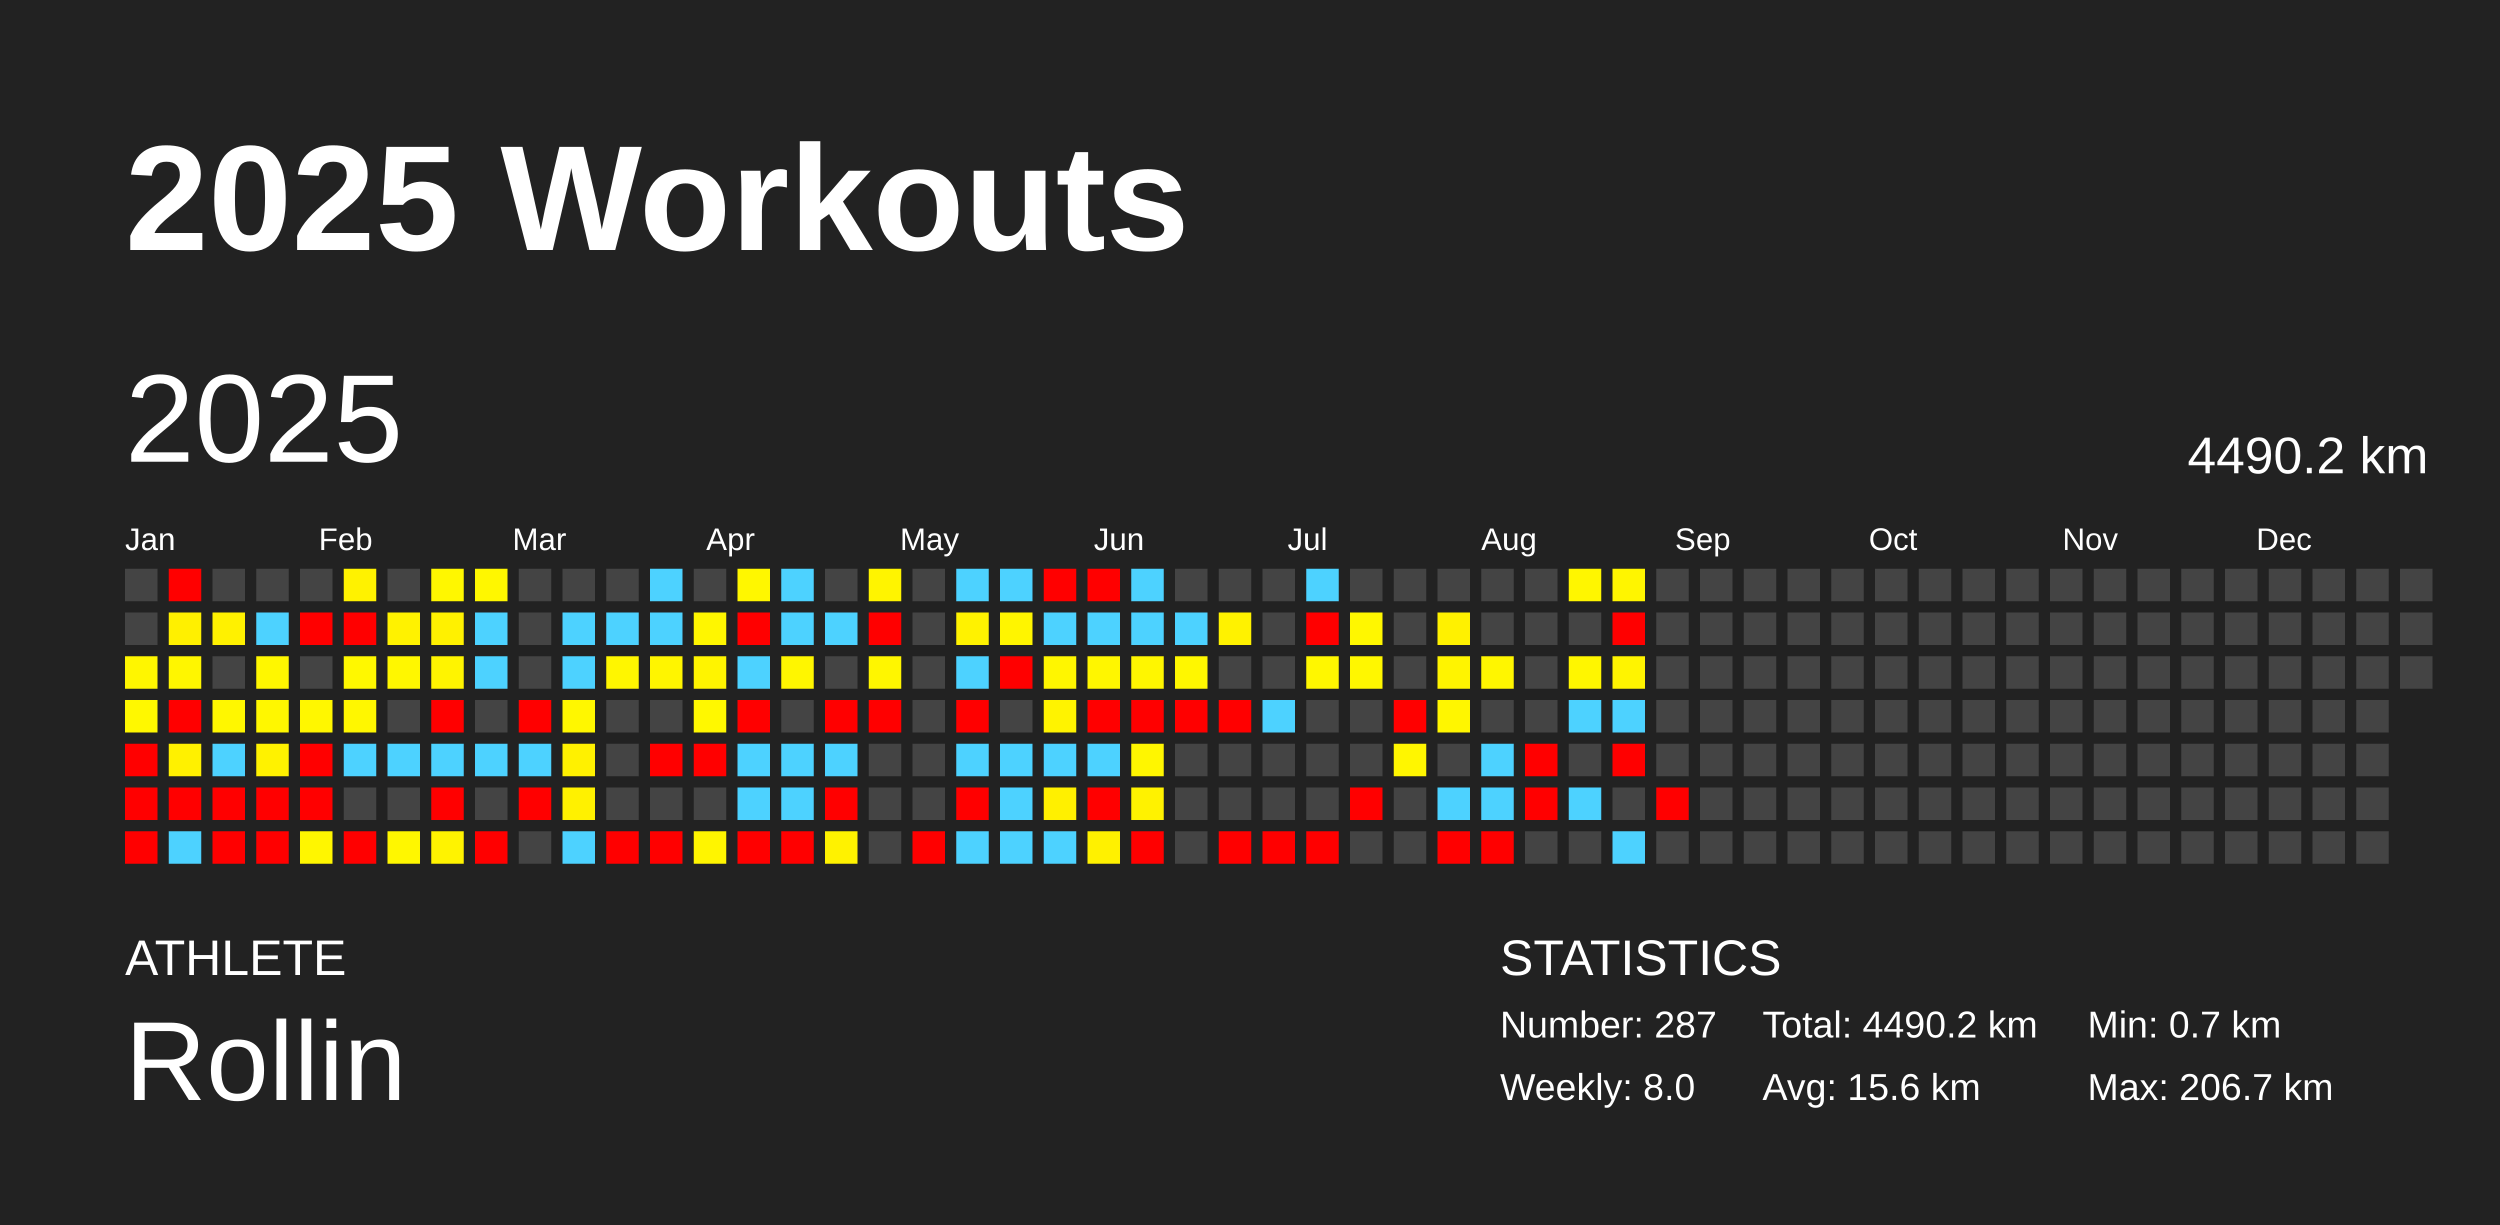
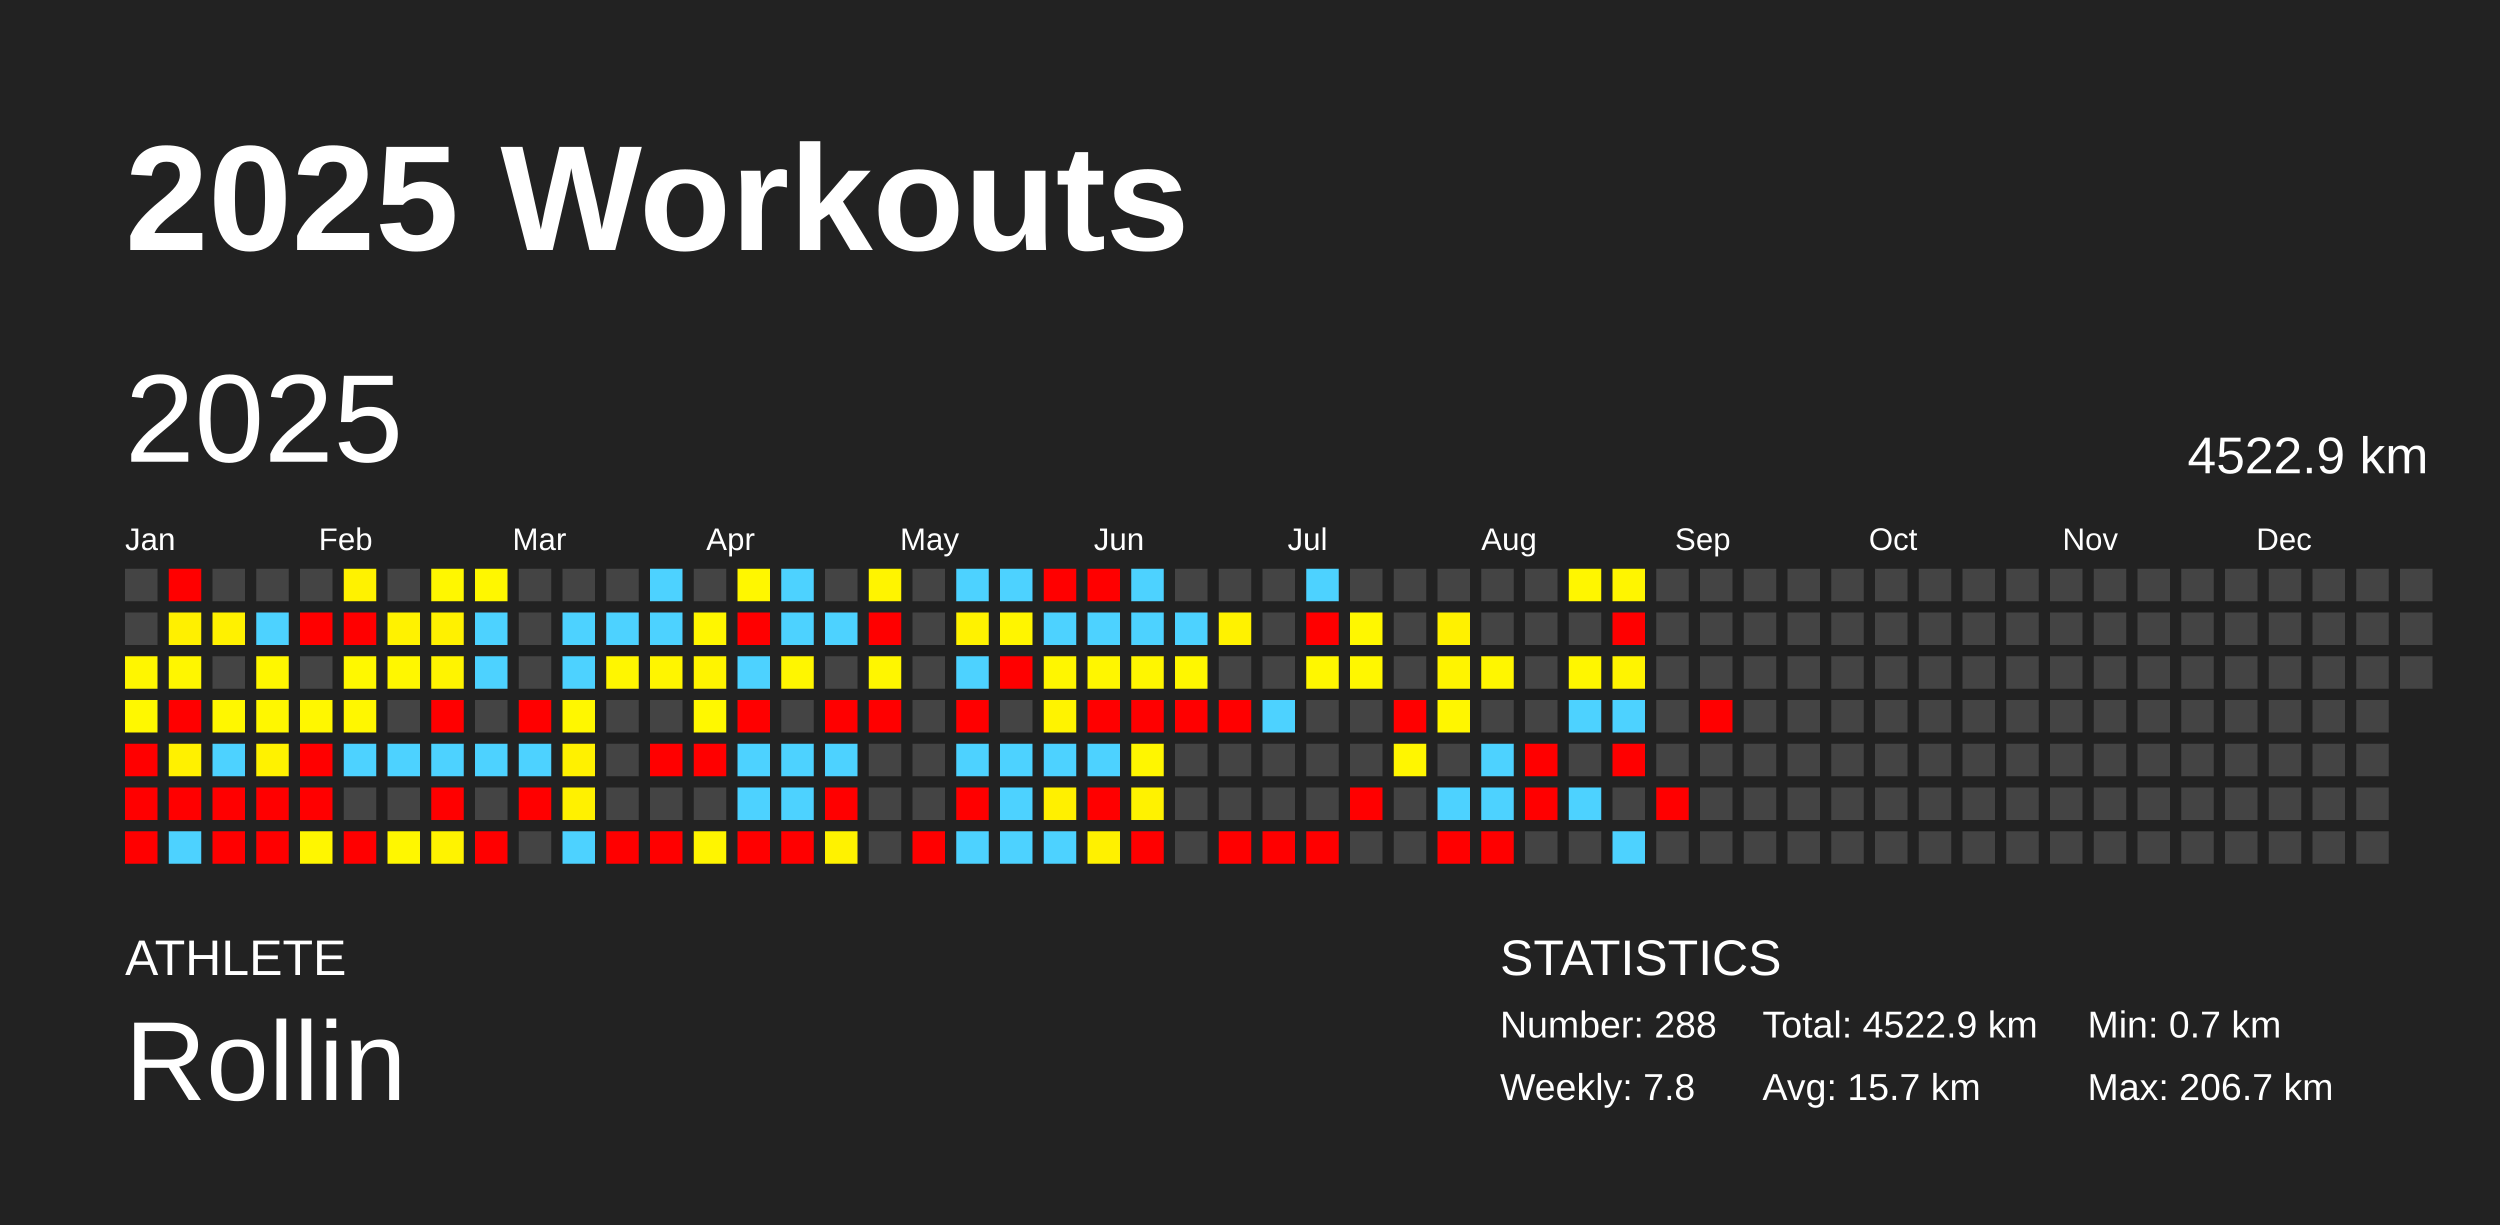
<svg xmlns="http://www.w3.org/2000/svg" baseProfile="full" height="98mm" version="1.1" viewBox="0,0,200,98" width="200mm">
  <defs />
  <rect fill="#222222" height="98" width="200" x="0" y="0" />
  <text fill="#FFFFFF" style="font-size:12px; font-family:Arial; font-weight:bold;" x="10" y="20">2025 Workouts</text>
  <text fill="#FFFFFF" style="font-size:4px; font-family:Arial" x="10" y="78">ATHLETE</text>
  <text fill="#FFFFFF" style="font-size:9px; font-family:Arial" x="10" y="88">Rollin</text>
  <text fill="#FFFFFF" style="font-size:4px; font-family:Arial" x="120" y="78">STATISTICS</text>
-   <text fill="#FFFFFF" style="font-size:3px; font-family:Arial" x="120" y="83">Number: 287</text>
-   <text fill="#FFFFFF" style="font-size:3px; font-family:Arial" x="120" y="88">Weekly: 8.0</text>
-   <text fill="#FFFFFF" style="font-size:3px; font-family:Arial" x="141" y="83">Total: 4490.2 km</text>
-   <text fill="#FFFFFF" style="font-size:3px; font-family:Arial" x="141" y="88">Avg: 15.6 km</text>
+   <text fill="#FFFFFF" style="font-size:3px; font-family:Arial" x="120" y="83">Number: 288</text>
+   <text fill="#FFFFFF" style="font-size:3px; font-family:Arial" x="120" y="88">Weekly: 7.8</text>
+   <text fill="#FFFFFF" style="font-size:3px; font-family:Arial" x="141" y="83">Total: 4522.9 km</text>
+   <text fill="#FFFFFF" style="font-size:3px; font-family:Arial" x="141" y="88">Avg: 15.7 km</text>
  <text fill="#FFFFFF" style="font-size:3px; font-family:Arial" x="167" y="83">Min: 0.7 km</text>
  <text fill="#FFFFFF" style="font-size:3px; font-family:Arial" x="167" y="88">Max: 206.7 km</text>
  <text dominant-baseline="hanging" fill="#FFFFFF" style="font-size:10.0px; font-family:Arial;" x="10" y="30">2025</text>
-   <text dominant-baseline="hanging" fill="#FFFFFF" style="font-size:4.125px; font-family:Arial;" x="175" y="35">4490.2 km</text>
+   <text dominant-baseline="hanging" fill="#FFFFFF" style="font-size:4.125px; font-family:Arial;" x="175" y="35">4522.9 km</text>
  <text fill="#FFFFFF" style="font-size:2.5px; font-family:Arial" x="10.0" y="44">Jan</text>
  <text fill="#FFFFFF" style="font-size:2.5px; font-family:Arial" x="25.5" y="44">Feb</text>
  <text fill="#FFFFFF" style="font-size:2.5px; font-family:Arial" x="41.0" y="44">Mar</text>
  <text fill="#FFFFFF" style="font-size:2.5px; font-family:Arial" x="56.5" y="44">Apr</text>
  <text fill="#FFFFFF" style="font-size:2.5px; font-family:Arial" x="72.0" y="44">May</text>
  <text fill="#FFFFFF" style="font-size:2.5px; font-family:Arial" x="87.5" y="44">Jun</text>
  <text fill="#FFFFFF" style="font-size:2.5px; font-family:Arial" x="103.0" y="44">Jul</text>
  <text fill="#FFFFFF" style="font-size:2.5px; font-family:Arial" x="118.5" y="44">Aug</text>
  <text fill="#FFFFFF" style="font-size:2.5px; font-family:Arial" x="134.0" y="44">Sep</text>
  <text fill="#FFFFFF" style="font-size:2.5px; font-family:Arial" x="149.5" y="44">Oct</text>
  <text fill="#FFFFFF" style="font-size:2.5px; font-family:Arial" x="165.0" y="44">Nov</text>
  <text fill="#FFFFFF" style="font-size:2.5px; font-family:Arial" x="180.5" y="44">Dec</text>
  <rect fill="#444444" height="2.6" width="2.6" x="10.0" y="45.5" />
  <rect fill="#444444" height="2.6" width="2.6" x="10.0" y="49.0" />
  <rect fill="#fff600" height="2.6" width="2.6" x="10.0" y="52.5" />
  <rect fill="#fff800" height="2.6" width="2.6" x="10.0" y="56.0" />
  <rect fill="red" height="2.6" width="2.6" x="10.0" y="59.5" />
  <rect fill="red" height="2.6" width="2.6" x="10.0" y="63.0" />
  <rect fill="red" height="2.6" width="2.6" x="10.0" y="66.5" />
  <rect fill="red" height="2.6" width="2.6" x="13.5" y="45.5" />
  <rect fill="#fff000" height="2.6" width="2.6" x="13.5" y="49.0" />
  <rect fill="#fff600" height="2.6" width="2.6" x="13.5" y="52.5" />
  <rect fill="red" height="2.6" width="2.6" x="13.5" y="56.0" />
  <rect fill="#fff100" height="2.6" width="2.6" x="13.5" y="59.5" />
  <rect fill="red" height="2.6" width="2.6" x="13.5" y="63.0" />
  <rect fill="#4dd2ff" height="2.6" width="2.6" x="13.5" y="66.5" />
  <rect fill="#444444" height="2.6" width="2.6" x="17.0" y="45.5" />
  <rect fill="#fff100" height="2.6" width="2.6" x="17.0" y="49.0" />
  <rect fill="#444444" height="2.6" width="2.6" x="17.0" y="52.5" />
  <rect fill="#fff700" height="2.6" width="2.6" x="17.0" y="56.0" />
  <rect fill="#4dd2ff" height="2.6" width="2.6" x="17.0" y="59.5" />
  <rect fill="red" height="2.6" width="2.6" x="17.0" y="63.0" />
  <rect fill="red" height="2.6" width="2.6" x="17.0" y="66.5" />
  <rect fill="#444444" height="2.6" width="2.6" x="20.5" y="45.5" />
  <rect fill="#4dd2ff" height="2.6" width="2.6" x="20.5" y="49.0" />
  <rect fill="#fff700" height="2.6" width="2.6" x="20.5" y="52.5" />
  <rect fill="#fff700" height="2.6" width="2.6" x="20.5" y="56.0" />
  <rect fill="#fff200" height="2.6" width="2.6" x="20.5" y="59.5" />
  <rect fill="red" height="2.6" width="2.6" x="20.5" y="63.0" />
  <rect fill="red" height="2.6" width="2.6" x="20.5" y="66.5" />
  <rect fill="#444444" height="2.6" width="2.6" x="24.0" y="45.5" />
  <rect fill="red" height="2.6" width="2.6" x="24.0" y="49.0" />
  <rect fill="#444444" height="2.6" width="2.6" x="24.0" y="52.5" />
  <rect fill="#fff700" height="2.6" width="2.6" x="24.0" y="56.0" />
  <rect fill="red" height="2.6" width="2.6" x="24.0" y="59.5" />
  <rect fill="red" height="2.6" width="2.6" x="24.0" y="63.0" />
  <rect fill="#fff600" height="2.6" width="2.6" x="24.0" y="66.5" />
  <rect fill="#fff200" height="2.6" width="2.6" x="27.5" y="45.5" />
  <rect fill="red" height="2.6" width="2.6" x="27.5" y="49.0" />
  <rect fill="#fff800" height="2.6" width="2.6" x="27.5" y="52.5" />
  <rect fill="#fff700" height="2.6" width="2.6" x="27.5" y="56.0" />
  <rect fill="#4dd2ff" height="2.6" width="2.6" x="27.5" y="59.5" />
  <rect fill="#444444" height="2.6" width="2.6" x="27.5" y="63.0" />
  <rect fill="red" height="2.6" width="2.6" x="27.5" y="66.5" />
  <rect fill="#444444" height="2.6" width="2.6" x="31.0" y="45.5" />
  <rect fill="#fff200" height="2.6" width="2.6" x="31.0" y="49.0" />
  <rect fill="#fff700" height="2.6" width="2.6" x="31.0" y="52.5" />
  <rect fill="#444444" height="2.6" width="2.6" x="31.0" y="56.0" />
  <rect fill="#4dd2ff" height="2.6" width="2.6" x="31.0" y="59.5" />
  <rect fill="#444444" height="2.6" width="2.6" x="31.0" y="63.0" />
  <rect fill="#fff700" height="2.6" width="2.6" x="31.0" y="66.5" />
  <rect fill="#fff700" height="2.6" width="2.6" x="34.5" y="45.5" />
  <rect fill="#fff100" height="2.6" width="2.6" x="34.5" y="49.0" />
  <rect fill="#fff400" height="2.6" width="2.6" x="34.5" y="52.5" />
  <rect fill="red" height="2.6" width="2.6" x="34.5" y="56.0" />
  <rect fill="#4dd2ff" height="2.6" width="2.6" x="34.5" y="59.5" />
  <rect fill="red" height="2.6" width="2.6" x="34.5" y="63.0" />
  <rect fill="#fff300" height="2.6" width="2.6" x="34.5" y="66.5" />
  <rect fill="#fff700" height="2.6" width="2.6" x="38.0" y="45.5" />
  <rect fill="#4dd2ff" height="2.6" width="2.6" x="38.0" y="49.0" />
  <rect fill="#4dd2ff" height="2.6" width="2.6" x="38.0" y="52.5" />
  <rect fill="#444444" height="2.6" width="2.6" x="38.0" y="56.0" />
  <rect fill="#4dd2ff" height="2.6" width="2.6" x="38.0" y="59.5" />
  <rect fill="#444444" height="2.6" width="2.6" x="38.0" y="63.0" />
  <rect fill="red" height="2.6" width="2.6" x="38.0" y="66.5" />
  <rect fill="#444444" height="2.6" width="2.6" x="41.5" y="45.5" />
  <rect fill="#444444" height="2.6" width="2.6" x="41.5" y="49.0" />
  <rect fill="#444444" height="2.6" width="2.6" x="41.5" y="52.5" />
  <rect fill="red" height="2.6" width="2.6" x="41.5" y="56.0" />
  <rect fill="#4dd2ff" height="2.6" width="2.6" x="41.5" y="59.5" />
  <rect fill="red" height="2.6" width="2.6" x="41.5" y="63.0" />
  <rect fill="#444444" height="2.6" width="2.6" x="41.5" y="66.5" />
  <rect fill="#444444" height="2.6" width="2.6" x="45.0" y="45.5" />
  <rect fill="#4dd2ff" height="2.6" width="2.6" x="45.0" y="49.0" />
  <rect fill="#4dd2ff" height="2.6" width="2.6" x="45.0" y="52.5" />
  <rect fill="#fff700" height="2.6" width="2.6" x="45.0" y="56.0" />
  <rect fill="#fff100" height="2.6" width="2.6" x="45.0" y="59.5" />
  <rect fill="#fff100" height="2.6" width="2.6" x="45.0" y="63.0" />
  <rect fill="#4dd2ff" height="2.6" width="2.6" x="45.0" y="66.5" />
  <rect fill="#444444" height="2.6" width="2.6" x="48.5" y="45.5" />
  <rect fill="#4dd2ff" height="2.6" width="2.6" x="48.5" y="49.0" />
  <rect fill="#fff600" height="2.6" width="2.6" x="48.5" y="52.5" />
  <rect fill="#444444" height="2.6" width="2.6" x="48.5" y="56.0" />
  <rect fill="#444444" height="2.6" width="2.6" x="48.5" y="59.5" />
  <rect fill="#444444" height="2.6" width="2.6" x="48.5" y="63.0" />
  <rect fill="red" height="2.6" width="2.6" x="48.5" y="66.5" />
  <rect fill="#4dd2ff" height="2.6" width="2.6" x="52.0" y="45.5" />
  <rect fill="#4dd2ff" height="2.6" width="2.6" x="52.0" y="49.0" />
  <rect fill="#fff500" height="2.6" width="2.6" x="52.0" y="52.5" />
  <rect fill="#444444" height="2.6" width="2.6" x="52.0" y="56.0" />
  <rect fill="red" height="2.6" width="2.6" x="52.0" y="59.5" />
  <rect fill="#444444" height="2.6" width="2.6" x="52.0" y="63.0" />
  <rect fill="red" height="2.6" width="2.6" x="52.0" y="66.5" />
  <rect fill="#444444" height="2.6" width="2.6" x="55.5" y="45.5" />
  <rect fill="#fff600" height="2.6" width="2.6" x="55.5" y="49.0" />
  <rect fill="#fff400" height="2.6" width="2.6" x="55.5" y="52.5" />
  <rect fill="#fff800" height="2.6" width="2.6" x="55.5" y="56.0" />
  <rect fill="red" height="2.6" width="2.6" x="55.5" y="59.5" />
  <rect fill="#444444" height="2.6" width="2.6" x="55.5" y="63.0" />
  <rect fill="#fff500" height="2.6" width="2.6" x="55.5" y="66.5" />
  <rect fill="#fff700" height="2.6" width="2.6" x="59.0" y="45.5" />
  <rect fill="red" height="2.6" width="2.6" x="59.0" y="49.0" />
  <rect fill="#4dd2ff" height="2.6" width="2.6" x="59.0" y="52.5" />
  <rect fill="red" height="2.6" width="2.6" x="59.0" y="56.0" />
  <rect fill="#4dd2ff" height="2.6" width="2.6" x="59.0" y="59.5" />
  <rect fill="#4dd2ff" height="2.6" width="2.6" x="59.0" y="63.0" />
  <rect fill="red" height="2.6" width="2.6" x="59.0" y="66.5" />
  <rect fill="#4dd2ff" height="2.6" width="2.6" x="62.5" y="45.5" />
  <rect fill="#4dd2ff" height="2.6" width="2.6" x="62.5" y="49.0" />
  <rect fill="#fff600" height="2.6" width="2.6" x="62.5" y="52.5" />
  <rect fill="#444444" height="2.6" width="2.6" x="62.5" y="56.0" />
  <rect fill="#4dd2ff" height="2.6" width="2.6" x="62.5" y="59.5" />
  <rect fill="#4dd2ff" height="2.6" width="2.6" x="62.5" y="63.0" />
  <rect fill="red" height="2.6" width="2.6" x="62.5" y="66.5" />
  <rect fill="#444444" height="2.6" width="2.6" x="66.0" y="45.5" />
  <rect fill="#4dd2ff" height="2.6" width="2.6" x="66.0" y="49.0" />
  <rect fill="#444444" height="2.6" width="2.6" x="66.0" y="52.5" />
  <rect fill="red" height="2.6" width="2.6" x="66.0" y="56.0" />
  <rect fill="#4dd2ff" height="2.6" width="2.6" x="66.0" y="59.5" />
  <rect fill="red" height="2.6" width="2.6" x="66.0" y="63.0" />
  <rect fill="#fff200" height="2.6" width="2.6" x="66.0" y="66.5" />
  <rect fill="#fff400" height="2.6" width="2.6" x="69.5" y="45.5" />
  <rect fill="red" height="2.6" width="2.6" x="69.5" y="49.0" />
  <rect fill="#fff600" height="2.6" width="2.6" x="69.5" y="52.5" />
  <rect fill="red" height="2.6" width="2.6" x="69.5" y="56.0" />
  <rect fill="#444444" height="2.6" width="2.6" x="69.5" y="59.5" />
  <rect fill="#444444" height="2.6" width="2.6" x="69.5" y="63.0" />
  <rect fill="#444444" height="2.6" width="2.6" x="69.5" y="66.5" />
  <rect fill="#444444" height="2.6" width="2.6" x="73.0" y="45.5" />
  <rect fill="#444444" height="2.6" width="2.6" x="73.0" y="49.0" />
  <rect fill="#444444" height="2.6" width="2.6" x="73.0" y="52.5" />
  <rect fill="#444444" height="2.6" width="2.6" x="73.0" y="56.0" />
  <rect fill="#444444" height="2.6" width="2.6" x="73.0" y="59.5" />
  <rect fill="#444444" height="2.6" width="2.6" x="73.0" y="63.0" />
  <rect fill="red" height="2.6" width="2.6" x="73.0" y="66.5" />
  <rect fill="#4dd2ff" height="2.6" width="2.6" x="76.5" y="45.5" />
  <rect fill="#fff200" height="2.6" width="2.6" x="76.5" y="49.0" />
  <rect fill="#4dd2ff" height="2.6" width="2.6" x="76.5" y="52.5" />
  <rect fill="red" height="2.6" width="2.6" x="76.5" y="56.0" />
  <rect fill="#4dd2ff" height="2.6" width="2.6" x="76.5" y="59.5" />
  <rect fill="red" height="2.6" width="2.6" x="76.5" y="63.0" />
  <rect fill="#4dd2ff" height="2.6" width="2.6" x="76.5" y="66.5" />
  <rect fill="#4dd2ff" height="2.6" width="2.6" x="80.0" y="45.5" />
  <rect fill="#fff500" height="2.6" width="2.6" x="80.0" y="49.0" />
  <rect fill="red" height="2.6" width="2.6" x="80.0" y="52.5" />
  <rect fill="#444444" height="2.6" width="2.6" x="80.0" y="56.0" />
  <rect fill="#4dd2ff" height="2.6" width="2.6" x="80.0" y="59.5" />
  <rect fill="#4dd2ff" height="2.6" width="2.6" x="80.0" y="63.0" />
  <rect fill="#4dd2ff" height="2.6" width="2.6" x="80.0" y="66.5" />
  <rect fill="red" height="2.6" width="2.6" x="83.5" y="45.5" />
  <rect fill="#4dd2ff" height="2.6" width="2.6" x="83.5" y="49.0" />
  <rect fill="#fff600" height="2.6" width="2.6" x="83.5" y="52.5" />
  <rect fill="#fff300" height="2.6" width="2.6" x="83.5" y="56.0" />
  <rect fill="#4dd2ff" height="2.6" width="2.6" x="83.5" y="59.5" />
  <rect fill="#fff000" height="2.6" width="2.6" x="83.5" y="63.0" />
  <rect fill="#4dd2ff" height="2.6" width="2.6" x="83.5" y="66.5" />
  <rect fill="red" height="2.6" width="2.6" x="87.0" y="45.5" />
  <rect fill="#4dd2ff" height="2.6" width="2.6" x="87.0" y="49.0" />
  <rect fill="#fff600" height="2.6" width="2.6" x="87.0" y="52.5" />
  <rect fill="red" height="2.6" width="2.6" x="87.0" y="56.0" />
  <rect fill="#4dd2ff" height="2.6" width="2.6" x="87.0" y="59.5" />
  <rect fill="red" height="2.6" width="2.6" x="87.0" y="63.0" />
  <rect fill="#fff100" height="2.6" width="2.6" x="87.0" y="66.5" />
  <rect fill="#4dd2ff" height="2.6" width="2.6" x="90.5" y="45.5" />
  <rect fill="#4dd2ff" height="2.6" width="2.6" x="90.5" y="49.0" />
  <rect fill="#fff600" height="2.6" width="2.6" x="90.5" y="52.5" />
  <rect fill="red" height="2.6" width="2.6" x="90.5" y="56.0" />
  <rect fill="#fff600" height="2.6" width="2.6" x="90.5" y="59.5" />
  <rect fill="#fff200" height="2.6" width="2.6" x="90.5" y="63.0" />
  <rect fill="red" height="2.6" width="2.6" x="90.5" y="66.5" />
  <rect fill="#444444" height="2.6" width="2.6" x="94.0" y="45.5" />
  <rect fill="#4dd2ff" height="2.6" width="2.6" x="94.0" y="49.0" />
  <rect fill="#fff700" height="2.6" width="2.6" x="94.0" y="52.5" />
  <rect fill="red" height="2.6" width="2.6" x="94.0" y="56.0" />
  <rect fill="#444444" height="2.6" width="2.6" x="94.0" y="59.5" />
  <rect fill="#444444" height="2.6" width="2.6" x="94.0" y="63.0" />
  <rect fill="#444444" height="2.6" width="2.6" x="94.0" y="66.5" />
  <rect fill="#444444" height="2.6" width="2.6" x="97.5" y="45.5" />
  <rect fill="#fff200" height="2.6" width="2.6" x="97.5" y="49.0" />
  <rect fill="#444444" height="2.6" width="2.6" x="97.5" y="52.5" />
  <rect fill="red" height="2.6" width="2.6" x="97.5" y="56.0" />
  <rect fill="#444444" height="2.6" width="2.6" x="97.5" y="59.5" />
  <rect fill="#444444" height="2.6" width="2.6" x="97.5" y="63.0" />
  <rect fill="red" height="2.6" width="2.6" x="97.5" y="66.5" />
  <rect fill="#444444" height="2.6" width="2.6" x="101.0" y="45.5" />
  <rect fill="#444444" height="2.6" width="2.6" x="101.0" y="49.0" />
  <rect fill="#444444" height="2.6" width="2.6" x="101.0" y="52.5" />
  <rect fill="#4dd2ff" height="2.6" width="2.6" x="101.0" y="56.0" />
  <rect fill="#444444" height="2.6" width="2.6" x="101.0" y="59.5" />
  <rect fill="#444444" height="2.6" width="2.6" x="101.0" y="63.0" />
  <rect fill="red" height="2.6" width="2.6" x="101.0" y="66.5" />
  <rect fill="#4dd2ff" height="2.6" width="2.6" x="104.5" y="45.5" />
  <rect fill="red" height="2.6" width="2.6" x="104.5" y="49.0" />
  <rect fill="#fff700" height="2.6" width="2.6" x="104.5" y="52.5" />
  <rect fill="#444444" height="2.6" width="2.6" x="104.5" y="56.0" />
  <rect fill="#444444" height="2.6" width="2.6" x="104.5" y="59.5" />
  <rect fill="#444444" height="2.6" width="2.6" x="104.5" y="63.0" />
  <rect fill="red" height="2.6" width="2.6" x="104.5" y="66.5" />
  <rect fill="#444444" height="2.6" width="2.6" x="108.0" y="45.5" />
  <rect fill="#fff700" height="2.6" width="2.6" x="108.0" y="49.0" />
  <rect fill="#fff700" height="2.6" width="2.6" x="108.0" y="52.5" />
  <rect fill="#444444" height="2.6" width="2.6" x="108.0" y="56.0" />
  <rect fill="#444444" height="2.6" width="2.6" x="108.0" y="59.5" />
  <rect fill="red" height="2.6" width="2.6" x="108.0" y="63.0" />
  <rect fill="#444444" height="2.6" width="2.6" x="108.0" y="66.5" />
  <rect fill="#444444" height="2.6" width="2.6" x="111.5" y="45.5" />
  <rect fill="#444444" height="2.6" width="2.6" x="111.5" y="49.0" />
  <rect fill="#444444" height="2.6" width="2.6" x="111.5" y="52.5" />
  <rect fill="red" height="2.6" width="2.6" x="111.5" y="56.0" />
  <rect fill="#fff600" height="2.6" width="2.6" x="111.5" y="59.5" />
  <rect fill="#444444" height="2.6" width="2.6" x="111.5" y="63.0" />
  <rect fill="#444444" height="2.6" width="2.6" x="111.5" y="66.5" />
  <rect fill="#444444" height="2.6" width="2.6" x="115.0" y="45.5" />
  <rect fill="#fff100" height="2.6" width="2.6" x="115.0" y="49.0" />
  <rect fill="#fff400" height="2.6" width="2.6" x="115.0" y="52.5" />
  <rect fill="#fff600" height="2.6" width="2.6" x="115.0" y="56.0" />
  <rect fill="#444444" height="2.6" width="2.6" x="115.0" y="59.5" />
  <rect fill="#4dd2ff" height="2.6" width="2.6" x="115.0" y="63.0" />
  <rect fill="red" height="2.6" width="2.6" x="115.0" y="66.5" />
  <rect fill="#444444" height="2.6" width="2.6" x="118.5" y="45.5" />
  <rect fill="#444444" height="2.6" width="2.6" x="118.5" y="49.0" />
  <rect fill="#fff600" height="2.6" width="2.6" x="118.5" y="52.5" />
  <rect fill="#444444" height="2.6" width="2.6" x="118.5" y="56.0" />
  <rect fill="#4dd2ff" height="2.6" width="2.6" x="118.5" y="59.5" />
  <rect fill="#4dd2ff" height="2.6" width="2.6" x="118.5" y="63.0" />
  <rect fill="red" height="2.6" width="2.6" x="118.5" y="66.5" />
  <rect fill="#444444" height="2.6" width="2.6" x="122.0" y="45.5" />
  <rect fill="#444444" height="2.6" width="2.6" x="122.0" y="49.0" />
  <rect fill="#444444" height="2.6" width="2.6" x="122.0" y="52.5" />
  <rect fill="#444444" height="2.6" width="2.6" x="122.0" y="56.0" />
  <rect fill="red" height="2.6" width="2.6" x="122.0" y="59.5" />
  <rect fill="red" height="2.6" width="2.6" x="122.0" y="63.0" />
  <rect fill="#444444" height="2.6" width="2.6" x="122.0" y="66.5" />
  <rect fill="#fff600" height="2.6" width="2.6" x="125.5" y="45.5" />
  <rect fill="#444444" height="2.6" width="2.6" x="125.5" y="49.0" />
  <rect fill="#fff600" height="2.6" width="2.6" x="125.5" y="52.5" />
  <rect fill="#4dd2ff" height="2.6" width="2.6" x="125.5" y="56.0" />
  <rect fill="#444444" height="2.6" width="2.6" x="125.5" y="59.5" />
  <rect fill="#4dd2ff" height="2.6" width="2.6" x="125.5" y="63.0" />
  <rect fill="#444444" height="2.6" width="2.6" x="125.5" y="66.5" />
  <rect fill="#fff500" height="2.6" width="2.6" x="129.0" y="45.5" />
  <rect fill="red" height="2.6" width="2.6" x="129.0" y="49.0" />
  <rect fill="#fff400" height="2.6" width="2.6" x="129.0" y="52.5" />
  <rect fill="#4dd2ff" height="2.6" width="2.6" x="129.0" y="56.0" />
  <rect fill="red" height="2.6" width="2.6" x="129.0" y="59.5" />
  <rect fill="#444444" height="2.6" width="2.6" x="129.0" y="63.0" />
  <rect fill="#4dd2ff" height="2.6" width="2.6" x="129.0" y="66.5" />
  <rect fill="#444444" height="2.6" width="2.6" x="132.5" y="45.5" />
  <rect fill="#444444" height="2.6" width="2.6" x="132.5" y="49.0" />
  <rect fill="#444444" height="2.6" width="2.6" x="132.5" y="52.5" />
  <rect fill="#444444" height="2.6" width="2.6" x="132.5" y="56.0" />
  <rect fill="#444444" height="2.6" width="2.6" x="132.5" y="59.5" />
  <rect fill="red" height="2.6" width="2.6" x="132.5" y="63.0" />
  <rect fill="#444444" height="2.6" width="2.6" x="132.5" y="66.5" />
  <rect fill="#444444" height="2.6" width="2.6" x="136.0" y="45.5" />
  <rect fill="#444444" height="2.6" width="2.6" x="136.0" y="49.0" />
  <rect fill="#444444" height="2.6" width="2.6" x="136.0" y="52.5" />
-   <rect fill="#444444" height="2.6" width="2.6" x="136.0" y="56.0" />
+   <rect fill="red" height="2.6" width="2.6" x="136.0" y="56.0" />
  <rect fill="#444444" height="2.6" width="2.6" x="136.0" y="59.5" />
  <rect fill="#444444" height="2.6" width="2.6" x="136.0" y="63.0" />
  <rect fill="#444444" height="2.6" width="2.6" x="136.0" y="66.5" />
  <rect fill="#444444" height="2.6" width="2.6" x="139.5" y="45.5" />
  <rect fill="#444444" height="2.6" width="2.6" x="139.5" y="49.0" />
  <rect fill="#444444" height="2.6" width="2.6" x="139.5" y="52.5" />
  <rect fill="#444444" height="2.6" width="2.6" x="139.5" y="56.0" />
  <rect fill="#444444" height="2.6" width="2.6" x="139.5" y="59.5" />
  <rect fill="#444444" height="2.6" width="2.6" x="139.5" y="63.0" />
  <rect fill="#444444" height="2.6" width="2.6" x="139.5" y="66.5" />
  <rect fill="#444444" height="2.6" width="2.6" x="143.0" y="45.5" />
  <rect fill="#444444" height="2.6" width="2.6" x="143.0" y="49.0" />
  <rect fill="#444444" height="2.6" width="2.6" x="143.0" y="52.5" />
  <rect fill="#444444" height="2.6" width="2.6" x="143.0" y="56.0" />
  <rect fill="#444444" height="2.6" width="2.6" x="143.0" y="59.5" />
  <rect fill="#444444" height="2.6" width="2.6" x="143.0" y="63.0" />
  <rect fill="#444444" height="2.6" width="2.6" x="143.0" y="66.5" />
  <rect fill="#444444" height="2.6" width="2.6" x="146.5" y="45.5" />
  <rect fill="#444444" height="2.6" width="2.6" x="146.5" y="49.0" />
  <rect fill="#444444" height="2.6" width="2.6" x="146.5" y="52.5" />
  <rect fill="#444444" height="2.6" width="2.6" x="146.5" y="56.0" />
  <rect fill="#444444" height="2.6" width="2.6" x="146.5" y="59.5" />
  <rect fill="#444444" height="2.6" width="2.6" x="146.5" y="63.0" />
  <rect fill="#444444" height="2.6" width="2.6" x="146.5" y="66.5" />
  <rect fill="#444444" height="2.6" width="2.6" x="150.0" y="45.5" />
  <rect fill="#444444" height="2.6" width="2.6" x="150.0" y="49.0" />
  <rect fill="#444444" height="2.6" width="2.6" x="150.0" y="52.5" />
  <rect fill="#444444" height="2.6" width="2.6" x="150.0" y="56.0" />
  <rect fill="#444444" height="2.6" width="2.6" x="150.0" y="59.5" />
  <rect fill="#444444" height="2.6" width="2.6" x="150.0" y="63.0" />
  <rect fill="#444444" height="2.6" width="2.6" x="150.0" y="66.5" />
  <rect fill="#444444" height="2.6" width="2.6" x="153.5" y="45.5" />
  <rect fill="#444444" height="2.6" width="2.6" x="153.5" y="49.0" />
  <rect fill="#444444" height="2.6" width="2.6" x="153.5" y="52.5" />
  <rect fill="#444444" height="2.6" width="2.6" x="153.5" y="56.0" />
  <rect fill="#444444" height="2.6" width="2.6" x="153.5" y="59.5" />
  <rect fill="#444444" height="2.6" width="2.6" x="153.5" y="63.0" />
  <rect fill="#444444" height="2.6" width="2.6" x="153.5" y="66.5" />
  <rect fill="#444444" height="2.6" width="2.6" x="157.0" y="45.5" />
  <rect fill="#444444" height="2.6" width="2.6" x="157.0" y="49.0" />
  <rect fill="#444444" height="2.6" width="2.6" x="157.0" y="52.5" />
  <rect fill="#444444" height="2.6" width="2.6" x="157.0" y="56.0" />
  <rect fill="#444444" height="2.6" width="2.6" x="157.0" y="59.5" />
  <rect fill="#444444" height="2.6" width="2.6" x="157.0" y="63.0" />
  <rect fill="#444444" height="2.6" width="2.6" x="157.0" y="66.5" />
  <rect fill="#444444" height="2.6" width="2.6" x="160.5" y="45.5" />
  <rect fill="#444444" height="2.6" width="2.6" x="160.5" y="49.0" />
  <rect fill="#444444" height="2.6" width="2.6" x="160.5" y="52.5" />
  <rect fill="#444444" height="2.6" width="2.6" x="160.5" y="56.0" />
  <rect fill="#444444" height="2.6" width="2.6" x="160.5" y="59.5" />
  <rect fill="#444444" height="2.6" width="2.6" x="160.5" y="63.0" />
  <rect fill="#444444" height="2.6" width="2.6" x="160.5" y="66.5" />
  <rect fill="#444444" height="2.6" width="2.6" x="164.0" y="45.5" />
  <rect fill="#444444" height="2.6" width="2.6" x="164.0" y="49.0" />
  <rect fill="#444444" height="2.6" width="2.6" x="164.0" y="52.5" />
  <rect fill="#444444" height="2.6" width="2.6" x="164.0" y="56.0" />
  <rect fill="#444444" height="2.6" width="2.6" x="164.0" y="59.5" />
  <rect fill="#444444" height="2.6" width="2.6" x="164.0" y="63.0" />
  <rect fill="#444444" height="2.6" width="2.6" x="164.0" y="66.5" />
  <rect fill="#444444" height="2.6" width="2.6" x="167.5" y="45.5" />
  <rect fill="#444444" height="2.6" width="2.6" x="167.5" y="49.0" />
  <rect fill="#444444" height="2.6" width="2.6" x="167.5" y="52.5" />
  <rect fill="#444444" height="2.6" width="2.6" x="167.5" y="56.0" />
  <rect fill="#444444" height="2.6" width="2.6" x="167.5" y="59.5" />
  <rect fill="#444444" height="2.6" width="2.6" x="167.5" y="63.0" />
  <rect fill="#444444" height="2.6" width="2.6" x="167.5" y="66.5" />
  <rect fill="#444444" height="2.6" width="2.6" x="171.0" y="45.5" />
  <rect fill="#444444" height="2.6" width="2.6" x="171.0" y="49.0" />
  <rect fill="#444444" height="2.6" width="2.6" x="171.0" y="52.5" />
  <rect fill="#444444" height="2.6" width="2.6" x="171.0" y="56.0" />
  <rect fill="#444444" height="2.6" width="2.6" x="171.0" y="59.5" />
  <rect fill="#444444" height="2.6" width="2.6" x="171.0" y="63.0" />
  <rect fill="#444444" height="2.6" width="2.6" x="171.0" y="66.5" />
  <rect fill="#444444" height="2.6" width="2.6" x="174.5" y="45.5" />
  <rect fill="#444444" height="2.6" width="2.6" x="174.5" y="49.0" />
  <rect fill="#444444" height="2.6" width="2.6" x="174.5" y="52.5" />
  <rect fill="#444444" height="2.6" width="2.6" x="174.5" y="56.0" />
  <rect fill="#444444" height="2.6" width="2.6" x="174.5" y="59.5" />
  <rect fill="#444444" height="2.6" width="2.6" x="174.5" y="63.0" />
  <rect fill="#444444" height="2.6" width="2.6" x="174.5" y="66.5" />
  <rect fill="#444444" height="2.6" width="2.6" x="178.0" y="45.5" />
  <rect fill="#444444" height="2.6" width="2.6" x="178.0" y="49.0" />
  <rect fill="#444444" height="2.6" width="2.6" x="178.0" y="52.5" />
  <rect fill="#444444" height="2.6" width="2.6" x="178.0" y="56.0" />
  <rect fill="#444444" height="2.6" width="2.6" x="178.0" y="59.5" />
  <rect fill="#444444" height="2.6" width="2.6" x="178.0" y="63.0" />
  <rect fill="#444444" height="2.6" width="2.6" x="178.0" y="66.5" />
  <rect fill="#444444" height="2.6" width="2.6" x="181.5" y="45.5" />
  <rect fill="#444444" height="2.6" width="2.6" x="181.5" y="49.0" />
  <rect fill="#444444" height="2.6" width="2.6" x="181.5" y="52.5" />
  <rect fill="#444444" height="2.6" width="2.6" x="181.5" y="56.0" />
  <rect fill="#444444" height="2.6" width="2.6" x="181.5" y="59.5" />
  <rect fill="#444444" height="2.6" width="2.6" x="181.5" y="63.0" />
  <rect fill="#444444" height="2.6" width="2.6" x="181.5" y="66.5" />
  <rect fill="#444444" height="2.6" width="2.6" x="185.0" y="45.5" />
  <rect fill="#444444" height="2.6" width="2.6" x="185.0" y="49.0" />
  <rect fill="#444444" height="2.6" width="2.6" x="185.0" y="52.5" />
  <rect fill="#444444" height="2.6" width="2.6" x="185.0" y="56.0" />
  <rect fill="#444444" height="2.6" width="2.6" x="185.0" y="59.5" />
  <rect fill="#444444" height="2.6" width="2.6" x="185.0" y="63.0" />
  <rect fill="#444444" height="2.6" width="2.6" x="185.0" y="66.5" />
  <rect fill="#444444" height="2.6" width="2.6" x="188.5" y="45.5" />
  <rect fill="#444444" height="2.6" width="2.6" x="188.5" y="49.0" />
  <rect fill="#444444" height="2.6" width="2.6" x="188.5" y="52.5" />
  <rect fill="#444444" height="2.6" width="2.6" x="188.5" y="56.0" />
  <rect fill="#444444" height="2.6" width="2.6" x="188.5" y="59.5" />
  <rect fill="#444444" height="2.6" width="2.6" x="188.5" y="63.0" />
  <rect fill="#444444" height="2.6" width="2.6" x="188.5" y="66.5" />
  <rect fill="#444444" height="2.6" width="2.6" x="192.0" y="45.5" />
  <rect fill="#444444" height="2.6" width="2.6" x="192.0" y="49.0" />
  <rect fill="#444444" height="2.6" width="2.6" x="192.0" y="52.5" />
</svg>
